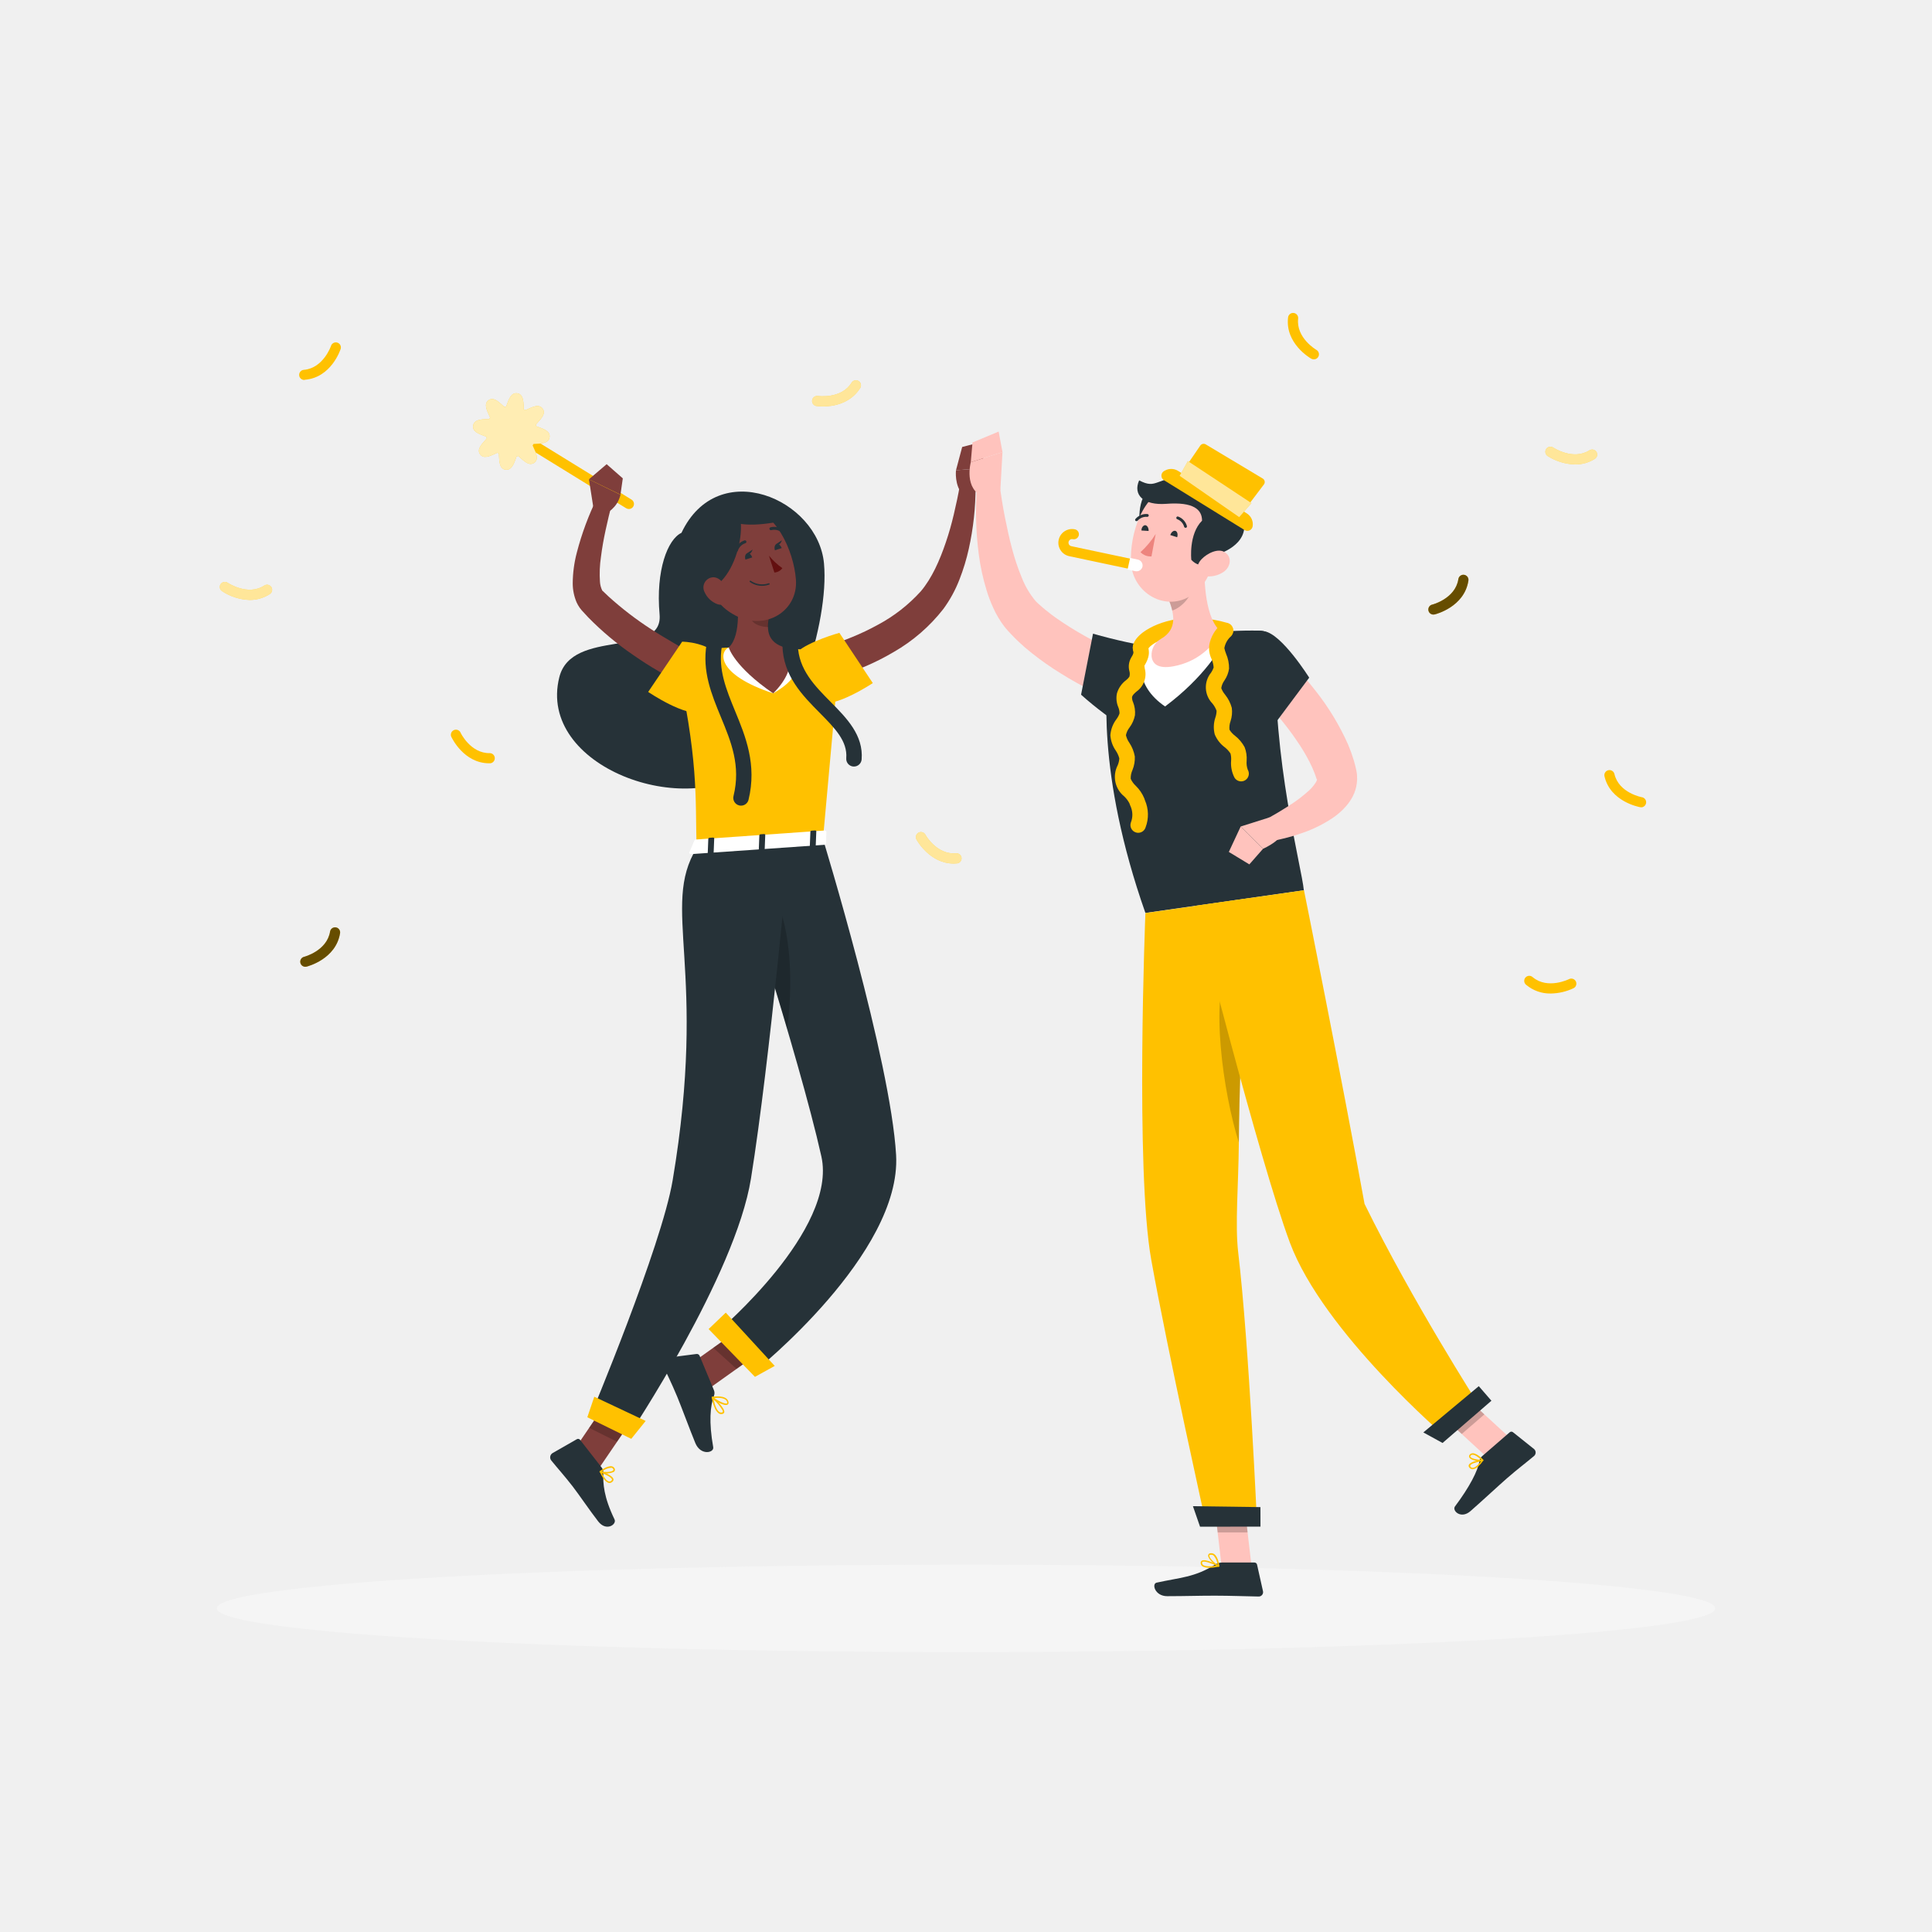
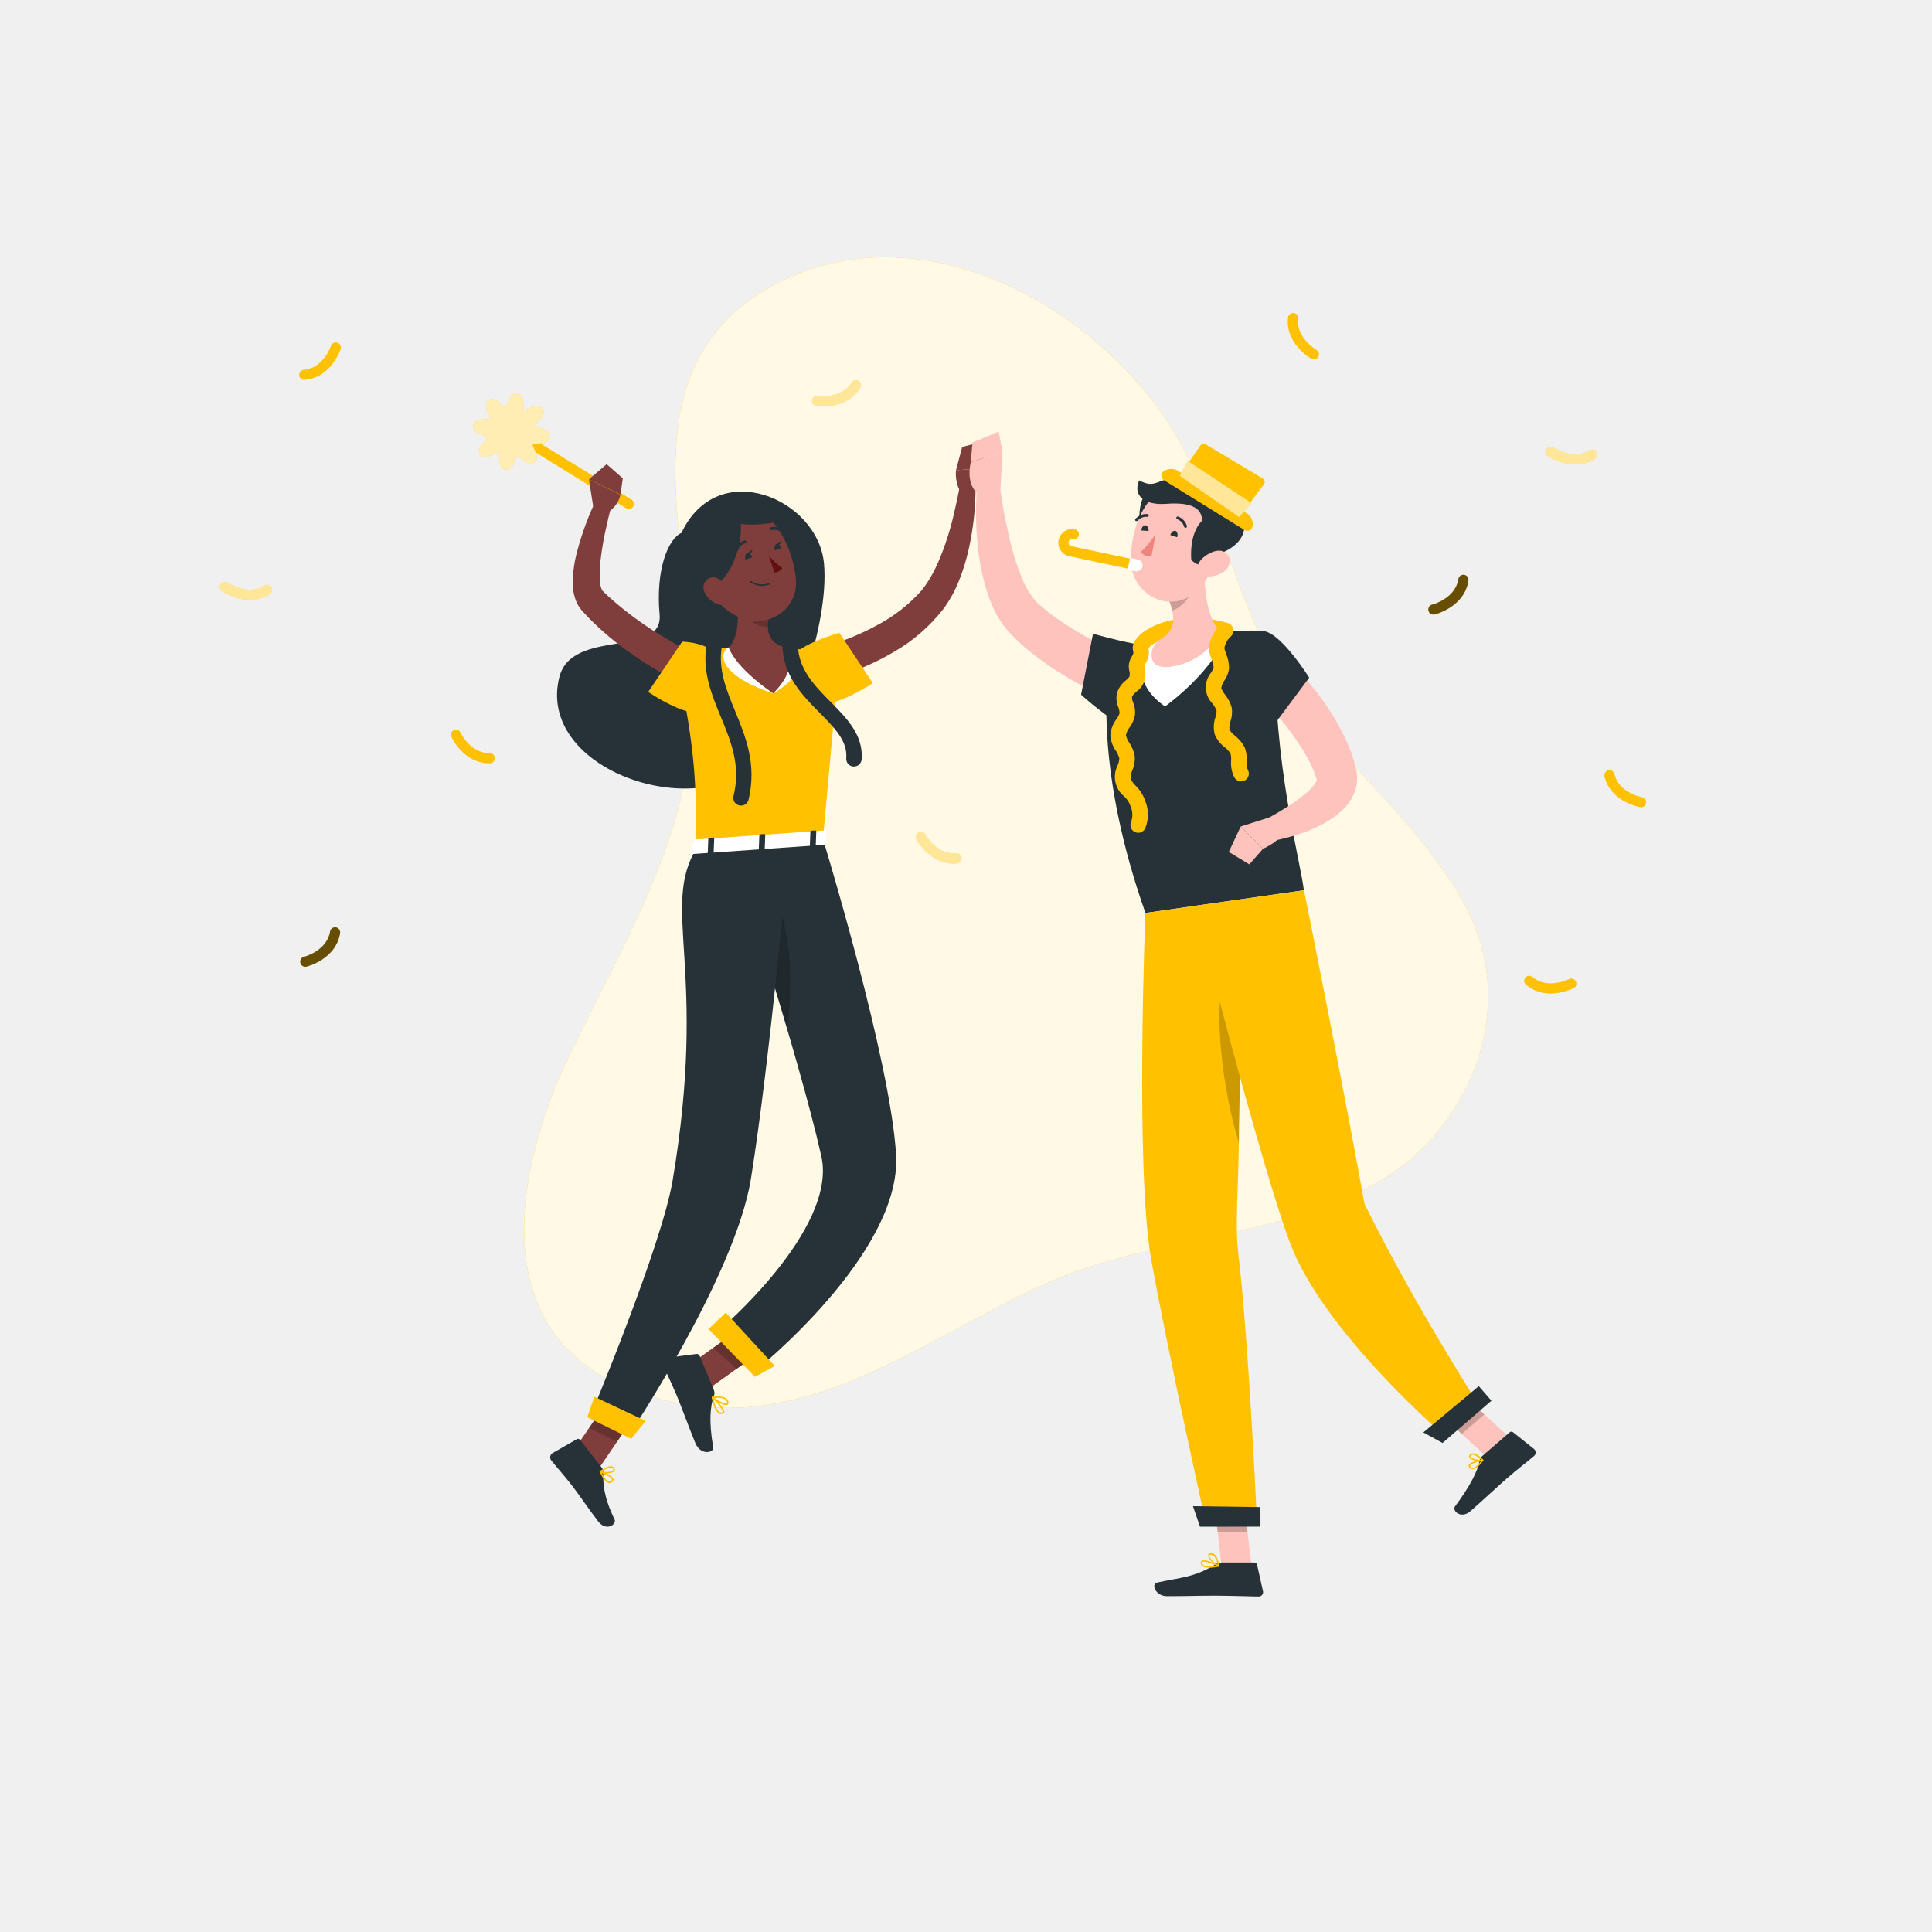
<svg xmlns="http://www.w3.org/2000/svg" viewBox="0 0 500 500">
-   <g id="freepik--Shadow--inject-1">
-     <ellipse id="freepik--path--inject-1" cx="250" cy="416.24" rx="193.89" ry="11.32" style="fill:#f5f5f5" />
+   <g id="freepik--background-simple--inject-1">
+     <path d="M179,363.66c-57.62-8.7-46-60.74-31.63-90.53C165.26,236.06,183,210,179,166.61c-3.13-34.73-15.49-76.28,25.19-94.71,33.35-15.11,72.58,3.9,94.3,32.12,19.32,25.11,19.72,56.05,40.37,81.07,13.24,16,29.77,30.42,39.76,48.23,10.8,19.25,7.32,40.73-4.52,56.95-20.59,28.18-60,27-93,37.83C249.19,338.6,216.71,369.37,179,363.66Z" style="fill:#FFC100" />
+     <path d="M179,363.66c-57.62-8.7-46-60.74-31.63-90.53C165.26,236.06,183,210,179,166.61c-3.13-34.73-15.49-76.28,25.19-94.71,33.35-15.11,72.58,3.9,94.3,32.12,19.32,25.11,19.72,56.05,40.37,81.07,13.24,16,29.77,30.42,39.76,48.23,10.8,19.25,7.32,40.73-4.52,56.95-20.59,28.18-60,27-93,37.83C249.19,338.6,216.71,369.37,179,363.66Z" style="fill:#fff;opacity:0.9" />
  </g>
  <g id="freepik--Confetti--inject-1">
    <path d="M126.61,197.54c-6.61,0-9.72-6.65-9.85-6.93a1.32,1.32,0,0,1,2.39-1.1c0,.09,2.63,5.54,7.66,5.4a1.32,1.32,0,0,1,.07,2.63Z" style="fill:#FFC100" />
    <path d="M213,105.19a12.63,12.63,0,0,1-1.72-.11,1.31,1.31,0,0,1,.39-2.6h0c.06,0,6.08.85,8.72-3.44a1.31,1.31,0,0,1,2.24,1.37C220,104.57,215.45,105.19,213,105.19Z" style="fill:#FFC100" />
    <path d="M213,105.19a12.63,12.63,0,0,1-1.72-.11,1.31,1.31,0,0,1,.39-2.6h0c.06,0,6.08.85,8.72-3.44a1.31,1.31,0,0,1,2.24,1.37C220,104.57,215.45,105.19,213,105.19Z" style="fill:#fff;opacity:0.6" />
    <path d="M64.6,155.27A13.78,13.78,0,0,1,57.48,153,1.31,1.31,0,1,1,59,150.87h0c.05,0,5.09,3.41,9.34.7a1.32,1.32,0,1,1,1.42,2.22A9.44,9.44,0,0,1,64.6,155.27Z" style="fill:#FFC100" />
    <path d="M64.6,155.27A13.78,13.78,0,0,1,57.48,153,1.31,1.31,0,1,1,59,150.87h0c.05,0,5.09,3.41,9.34.7a1.32,1.32,0,1,1,1.42,2.22A9.44,9.44,0,0,1,64.6,155.27Z" style="fill:#fff;opacity:0.6" />
    <path d="M407.63,120.2A13.87,13.87,0,0,1,400.5,118a1.31,1.31,0,0,1,1.49-2.16h0c.05,0,5.1,3.4,9.35.7a1.31,1.31,0,1,1,1.41,2.21A9.34,9.34,0,0,1,407.63,120.2Z" style="fill:#FFC100" />
    <path d="M407.63,120.2A13.87,13.87,0,0,1,400.5,118a1.31,1.31,0,0,1,1.49-2.16h0c.05,0,5.1,3.4,9.35.7a1.31,1.31,0,1,1,1.41,2.21A9.34,9.34,0,0,1,407.63,120.2Z" style="fill:#fff;opacity:0.6" />
    <path d="M246.81,223.49c-6.13,0-9.47-5.94-9.62-6.21a1.31,1.31,0,0,1,2.3-1.27c0,.08,3,5.32,8,4.81a1.32,1.32,0,0,1,.27,2.62C247.46,223.47,247.13,223.49,246.81,223.49Z" style="fill:#FFC100" />
    <path d="M246.81,223.49c-6.13,0-9.47-5.94-9.62-6.21a1.31,1.31,0,0,1,2.3-1.27c0,.08,3,5.32,8,4.81a1.32,1.32,0,0,1,.27,2.62C247.46,223.47,247.13,223.49,246.81,223.49Z" style="fill:#fff;opacity:0.6" />
    <path d="M79,250.2a1.31,1.31,0,0,1-.31-2.58h0c.06,0,5.93-1.55,6.73-6.53a1.31,1.31,0,1,1,2.59.42c-1.07,6.71-8.38,8.58-8.69,8.66A1.73,1.73,0,0,1,79,250.2Z" style="fill:#FFC100" />
    <path d="M79,250.2a1.31,1.31,0,0,1-.31-2.58h0c.06,0,5.93-1.55,6.73-6.53a1.31,1.31,0,1,1,2.59.42c-1.07,6.71-8.38,8.58-8.69,8.66A1.73,1.73,0,0,1,79,250.2Z" style="opacity:0.6" />
    <path d="M371,159.05a1.31,1.31,0,0,1-.32-2.59h0c.06,0,5.93-1.54,6.73-6.52a1.32,1.32,0,1,1,2.6.42c-1.08,6.71-8.39,8.58-8.7,8.65A1.1,1.1,0,0,1,371,159.05Z" style="fill:#FFC100" />
    <path d="M371,159.05a1.31,1.31,0,0,1-.32-2.59h0c.06,0,5.93-1.54,6.73-6.52a1.32,1.32,0,1,1,2.6.42c-1.08,6.71-8.39,8.58-8.7,8.65A1.1,1.1,0,0,1,371,159.05Z" style="opacity:0.6" />
    <path d="M424.73,208.91l-.22,0c-.32-.06-7.74-1.42-9.27-8a1.31,1.31,0,0,1,1-1.58,1.32,1.32,0,0,1,1.58,1c1.14,4.9,7.1,6,7.16,6a1.32,1.32,0,0,1-.23,2.61Z" style="fill:#FFC100" />
    <path d="M401.29,257.12a9.6,9.6,0,0,1-6.28-2.21,1.31,1.31,0,1,1,1.68-2c3.87,3.22,9.3.52,9.36.49a1.31,1.31,0,0,1,1.2,2.34A14.24,14.24,0,0,1,401.29,257.12Z" style="fill:#FFC100" />
    <path d="M340,93a1.29,1.29,0,0,1-.65-.17c-.27-.15-6.8-3.93-6-10.68a1.31,1.31,0,0,1,2.61.3c-.57,5,4.67,8.07,4.72,8.1A1.31,1.31,0,0,1,340,93Z" style="fill:#FFC100" />
    <path d="M78.79,98.33a1.31,1.31,0,0,1-.11-2.62c5-.44,7-6.18,7-6.24a1.31,1.31,0,0,1,2.49.81c-.09.31-2.49,7.46-9.26,8Z" style="fill:#FFC100" />
  </g>
  <g id="freepik--character-1--inject-1">
    <path d="M176.36,137.9c-3.55,1.66-6.68,9.64-5.66,21.1s-22.72,3.42-25.95,16.26c-5.83,23.24,33.26,37.21,49.92,23.24,10.31-8.64,20-37.12,18.58-52.66C211.73,129.13,185.81,117.92,176.36,137.9Z" style="fill:#263238" />
    <path d="M213.87,167.22c.44-.13,1.08-.32,1.63-.5l1.72-.58c1.15-.4,2.29-.84,3.42-1.31a64.11,64.11,0,0,0,6.58-3.15A40.93,40.93,0,0,0,238.33,153c2.83-3.36,4.86-7.94,6.45-12.64.81-2.36,1.49-4.79,2.07-7.26s1.13-5,1.55-7.43l4.08.25A73.91,73.91,0,0,1,250.73,142a53.12,53.12,0,0,1-2.41,7.94,33,33,0,0,1-4.17,7.65,44.12,44.12,0,0,1-12.86,11.15,63.25,63.25,0,0,1-7.44,3.76c-1.28.54-2.57,1-3.89,1.49-.65.23-1.31.45-2,.65s-1.3.39-2.12.59Z" style="fill:#7f3e3b" />
    <path d="M252.46,127.29l1.7-6.11-6.75.52s-.48,4,1.85,6.41Z" style="fill:#7f3e3b" />
    <polygon points="255.17 114.07 249.01 115.68 247.41 121.7 254.16 121.18 255.17 114.07" style="fill:#7f3e3b" />
    <path d="M206.23,168.78c3.11-2.83,11-5,11-5l8.65,13s-9.87,6.59-14.06,5.06C207.46,180.32,203.33,171.41,206.23,168.78Z" style="fill:#FFC100" />
    <polygon points="177.74 353.69 183.13 359.61 198.6 348.59 193.21 342.67 177.74 353.69" style="fill:#7f3e3b" />
    <polygon points="147.32 377.08 154.55 380.67 165.18 365.08 157.95 361.49 147.32 377.08" style="fill:#7f3e3b" />
    <path d="M155.7,379.78l-5.58-7.15a.64.64,0,0,0-.83-.17l-6.29,3.6a1.29,1.29,0,0,0-.34,1.9c2,2.46,3.07,3.55,5.53,6.7,1.5,1.93,4.56,6.43,6.64,9.1s4.84.76,4.21-.54c-2.82-5.83-3-9.29-2.9-12.07A2.09,2.09,0,0,0,155.7,379.78Z" style="fill:#263238" />
    <path d="M184.74,359.72l-3.68-8.84a.77.77,0,0,0-.82-.47l-7.8,1a1.18,1.18,0,0,0-.95,1.66c1.34,3.07,2.15,4.5,3.77,8.39,1,2.39,3.32,8.67,4.69,12s4.89,2.54,4.63,1.08c-1.17-6.54-.77-10.76.2-13.33A1.94,1.94,0,0,0,184.74,359.72Z" style="fill:#263238" />
    <polygon points="198.59 348.59 190.62 354.27 184.59 348.81 193.2 342.67 198.59 348.59" style="opacity:0.2" />
    <polygon points="157.95 361.49 165.18 365.08 159.69 373.12 152.46 369.52 157.95 361.49" style="opacity:0.2" />
    <path d="M217.12,169.79s.24-.36-4.14,47.42l-32.7,2.29c-.38-13.34.62-22.76-5.61-50.17a96.2,96.2,0,0,1,13.93-1.76,103.45,103.45,0,0,1,14.88.08C209.87,168.26,217.12,169.79,217.12,169.79Z" style="fill:#FFC100" />
    <path d="M177.13,177.25c-2.43-1.12-4.56-2.32-6.77-3.59s-4.3-2.63-6.38-4.07a76.9,76.9,0,0,1-11.75-9.82l-1.32-1.43-.34-.36a8.88,8.88,0,0,1-.55-.7,8.74,8.74,0,0,1-.8-1.4,12.62,12.62,0,0,1-1-4.94,32.13,32.13,0,0,1,1.08-8,74.57,74.57,0,0,1,5.26-14.16l3.82,1.48c-.59,2.27-1.15,4.63-1.65,6.94s-.92,4.64-1.2,6.92a29.49,29.49,0,0,0-.26,6.48,6,6,0,0,0,.56,2.16c0,.07.1.15.13.16s0,0,0,0l.31.29,1.23,1.17a85.84,85.84,0,0,0,11,8.45c1.95,1.29,4,2.47,6,3.66s4.15,2.32,6.1,3.31Z" style="fill:#7f3e3b" />
    <path d="M187.54,171.16c-3.71-5.17-11-5.09-11-5.09l-8.79,13s9.81,6.68,14,5.19C186.19,182.68,189.83,174.34,187.54,171.16Z" style="fill:#FFC100" />
    <path d="M203.48,167.65l-14.88-.08c-2.28.92-3.6,6.85,11.5,11.87C210.57,173.49,205,168.2,203.48,167.65Z" style="fill:#fff" />
    <path d="M190.16,150.82c.91,4.79,1.8,13.57-1.56,16.75,0,0,1.3,4.87,11.5,11.87,7.15-7.17,3.38-11.79,3.38-11.79-5.33-1.31-5.17-5.27-4.22-9Z" style="fill:#7f3e3b" />
    <path d="M221,198.38h-.16a2,2,0,0,1-1.83-2.15c.36-4.46-3-7.83-6.86-11.74-4.43-4.47-9.46-9.54-9.66-17.43a2,2,0,0,1,4-.1c.16,6.3,4.4,10.58,8.5,14.72s8.51,8.58,8,14.87A2,2,0,0,1,221,198.38Z" style="fill:#263238" />
    <path d="M191.77,208.5a2,2,0,0,1-.48-.06,2,2,0,0,1-1.46-2.42c1.93-7.84-.6-14-3.28-20.48-2.4-5.82-4.88-11.84-3.68-18.88a2,2,0,0,1,3.94.68c-1,5.9,1.15,11.14,3.43,16.68,2.68,6.49,5.71,13.85,3.47,23A2,2,0,0,1,191.77,208.5Z" style="fill:#263238" />
    <path d="M197.38,157l-4,.47a9.11,9.11,0,0,0,1.14,3.05c.79,1.19,2.55,1.71,4.29,1.76a13.49,13.49,0,0,1,.5-3.66Z" style="opacity:0.2" />
    <path d="M181.31,146c2.93,7.46,4,10.68,9.11,13.34,7.68,4,16.2-1.21,15.56-9.39-.57-7.37-5.26-18.33-13.69-18.95A10.93,10.93,0,0,0,181.31,146Z" style="fill:#7f3e3b" />
    <path d="M189.34,129.92c5.69,3.5.82,24.09-8.81,23S180.93,124.75,189.34,129.92Z" style="fill:#263238" />
    <path d="M189.13,130c-4.29,2.85-1.36,7.81,13.1,4.87C202.23,134.86,196.25,125.26,189.13,130Z" style="fill:#263238" />
    <path d="M182.35,153.25a5.88,5.88,0,0,0,3.24,3.08c1.93.72,3.06-1,2.68-2.87-.35-1.71-1.77-4.16-3.77-4.06A2.63,2.63,0,0,0,182.35,153.25Z" style="fill:#7f3e3b" />
    <path d="M213,217.21s17.5,57.13,18.91,81.71c1.46,25.57-36.51,55.91-36.51,55.91l-9.45-10.37s30.85-26.2,26.62-45.18C206.72,273.12,189,218.89,189,218.89Z" style="fill:#263238" />
    <path d="M202.09,235.91c-1.6-5-5.16-1.64-6.4,3.66,2.47,8,5.33,17.36,8.05,26.73C204.79,258,205.22,245.71,202.09,235.91Z" style="opacity:0.2" />
    <polygon points="183.39 343.96 195.38 356.33 200.5 353.5 187.83 339.71 183.39 343.96" style="fill:#FFC100" />
    <path d="M204.35,217.82s-5,56-10,87.19c-4.05,25.2-31.56,66.36-31.56,66.36l-10.08-4.69s18.49-44.07,21.37-61.2c9.24-54.83-3.24-70.65,6.21-86Z" style="fill:#263238" />
    <polygon points="152 366.79 163.37 372.37 167.1 367.74 153.8 361.47 152 366.79" style="fill:#FFC100" />
    <path d="M179.66,217.62l-1.27,3c-.1.23.18.45.56.42l34.3-2.4c.29,0,.53-.18.53-.37l.09-3c0-.2-.26-.35-.58-.33l-33.12,2.32A.57.57,0,0,0,179.66,217.62Z" style="fill:#fff" />
    <path d="M184.36,221l-.88.06c-.18,0-.32-.07-.32-.18l.15-3.83c0-.11.16-.22.33-.23l.89-.06c.18,0,.32.07.31.18l-.15,3.83C184.69,220.9,184.54,221,184.36,221Z" style="fill:#263238" />
    <path d="M210.78,219.16l-.89.06c-.18,0-.32-.07-.31-.18l.15-3.83c0-.11.15-.21.33-.23l.88-.06c.18,0,.32.07.32.18l-.15,3.84C211.1,219.05,211,219.15,210.78,219.16Z" style="fill:#263238" />
    <path d="M197.57,220.09l-.89.06c-.17,0-.31-.07-.31-.18l.15-3.84c0-.11.15-.21.33-.22l.89-.06c.17,0,.31.07.31.18l-.15,3.83C197.9,220,197.75,220.07,197.57,220.09Z" style="fill:#263238" />
    <path d="M193.36,143.2c-.48.16-.68.88-.44,1.62l1.75-.56C194.43,143.52,193.84,143,193.36,143.2Z" style="fill:#263238" />
    <path d="M201,140.78c-.49.16-.69.89-.45,1.63l1.76-.57C202,141.1,201.43,140.63,201,140.78Z" style="fill:#263238" />
    <path d="M200.75,140.89l1.61-1.08S201.9,141.49,200.75,140.89Z" style="fill:#263238" />
    <path d="M199,143.8a17.3,17.3,0,0,0,3.48,3.24,2.79,2.79,0,0,1-2.07,1.13Z" style="fill:#630f0f" />
    <path d="M199.12,151.28a.2.2,0,0,0,.06-.21.19.19,0,0,0-.24-.12,5.18,5.18,0,0,1-4.62-.62.19.19,0,0,0-.27,0,.18.18,0,0,0,0,.27,5.44,5.44,0,0,0,5,.7Z" style="fill:#263238" />
    <path d="M190.83,142.75a.36.36,0,0,0,.11-.16,3,3,0,0,1,1.94-2,.38.38,0,1,0-.18-.74,3.81,3.81,0,0,0-2.48,2.46.38.38,0,0,0,.24.48A.36.36,0,0,0,190.83,142.75Z" style="fill:#263238" />
    <path d="M202.81,137.81a.12.12,0,0,0,.05-.05.38.38,0,0,0-.06-.54,3.82,3.82,0,0,0-3.41-.75.38.38,0,0,0-.24.49.39.39,0,0,0,.48.24,3,3,0,0,1,2.69.62A.38.38,0,0,0,202.81,137.81Z" style="fill:#263238" />
    <path d="M162.75,131.73a1.36,1.36,0,0,1-.69-.19L131.64,112.8a1.32,1.32,0,0,1,1.38-2.24l30.42,18.74a1.31,1.31,0,0,1-.69,2.43Z" style="fill:#FFC100" />
    <path d="M138.53,114.87c1.71-.07,3.47-.15,3.7-1.69s-1.42-2.13-3-2.71l-.43-.16c0-.15-.07-.3-.11-.44l.35-.39c1.12-1.24,2.29-2.52,1.38-3.74s-2.47-.5-4,.21l-.47.22c-.13-.09-.26-.16-.4-.24s0-.32,0-.46c-.08-1.7-.16-3.46-1.69-3.69s-2.13,1.42-2.71,3c-.05.13-.1.28-.16.43l-.45.11-.38-.34c-1.24-1.13-2.52-2.29-3.74-1.39s-.5,2.47.21,4l.22.47a4.11,4.11,0,0,0-.24.39l-.46,0c-1.7.08-3.47.16-3.7,1.7s1.43,2.13,3,2.71l.43.16c0,.15.07.3.11.44-.12.14-.24.28-.35.39-1.12,1.24-2.28,2.51-1.38,3.74s2.47.49,4-.21l.48-.22.39.24c0,.16,0,.32,0,.46.08,1.7.16,3.46,1.69,3.69s2.14-1.42,2.72-3c0-.12.1-.27.15-.43a3.69,3.69,0,0,0,.45-.11l.39.35c1.23,1.12,2.51,2.29,3.74,1.39s.49-2.47-.22-4c-.06-.13-.14-.3-.21-.47l.24-.39Z" style="fill:#FFC100" />
    <path d="M138.53,114.87c1.71-.07,3.47-.15,3.7-1.69s-1.42-2.13-3-2.71l-.43-.16c0-.15-.07-.3-.11-.44l.35-.39c1.12-1.24,2.29-2.52,1.38-3.74s-2.47-.5-4,.21l-.47.22c-.13-.09-.26-.16-.4-.24s0-.32,0-.46c-.08-1.7-.16-3.46-1.69-3.69s-2.13,1.42-2.71,3c-.05.13-.1.28-.16.43l-.45.11-.38-.34c-1.24-1.13-2.52-2.29-3.74-1.39s-.5,2.47.21,4l.22.47a4.11,4.11,0,0,0-.24.39l-.46,0c-1.7.08-3.47.16-3.7,1.7s1.43,2.13,3,2.71l.43.16c0,.15.07.3.11.44-.12.14-.24.28-.35.39-1.12,1.24-2.28,2.51-1.38,3.74s2.47.49,4-.21l.48-.22.39.24c0,.16,0,.32,0,.46.08,1.7.16,3.46,1.69,3.69s2.14-1.42,2.72-3c0-.12.1-.27.15-.43a3.69,3.69,0,0,0,.45-.11l.39.35c1.23,1.12,2.51,2.29,3.74,1.39s.49-2.47-.22-4c-.06-.13-.14-.3-.21-.47l.24-.39Z" style="fill:#fff;opacity:0.7" />
    <path d="M153.67,132.05l-1.25-8,8.16,4a7.07,7.07,0,0,1-2,3.53,3.3,3.3,0,0,1-3.37,1Z" style="fill:#7f3e3b" />
    <polygon points="157 120.13 161.18 123.8 160.58 128 152.42 124.04 157 120.13" style="fill:#7f3e3b" />
    <path d="M158.32,383.61a2.12,2.12,0,0,0,.24-.2.64.64,0,0,0,.19-.63c-.24-1-3-2-3.31-2.07a.17.17,0,0,0-.2.05.19.19,0,0,0,0,.21c.45,1,1.35,2.64,2.36,2.81A1,1,0,0,0,158.32,383.61Zm-2.57-2.38c1.09.41,2.5,1.11,2.63,1.64a.28.28,0,0,1-.1.27.72.72,0,0,1-.65.27C157.08,383.31,156.4,382.51,155.75,381.23Z" style="fill:#FFC100" />
    <path d="M158.83,380.94a.63.63,0,0,0,.17-.15.66.66,0,0,0,0-.84,1,1,0,0,0-.7-.48c-1.15-.21-3,1.21-3.07,1.27a.2.2,0,0,0-.07.18.21.21,0,0,0,.11.15A5.06,5.06,0,0,0,158.83,380.94Zm-3-.15a4.21,4.21,0,0,1,2.41-.94.58.58,0,0,1,.44.3c.13.21.07.32,0,.39-.36.43-2,.51-2.91.28Z" style="fill:#FFC100" />
    <path d="M184.92,364.25a3.13,3.13,0,0,0,1.13,1.56,1.17,1.17,0,0,0,1,.09.55.55,0,0,0,.39-.42c.21-1-2.41-3.47-2.94-4a.2.2,0,0,0-.22,0,.18.18,0,0,0-.09.2A12.08,12.08,0,0,0,184.92,364.25ZM187,365a.7.7,0,0,1,.07.37c0,.05,0,.1-.14.14a.83.83,0,0,1-.72-.06c-.61-.36-1.17-1.56-1.53-3.26A12.1,12.1,0,0,1,187,365Z" style="fill:#FFC100" />
    <path d="M184.23,361.75a.21.21,0,0,0,0,.06c.82.83,3.27,2.17,4.06,1.71.17-.1.35-.32.21-.8-.51-1.84-4-1.26-4.17-1.23a.18.18,0,0,0-.15.13A.2.2,0,0,0,184.23,361.75Zm3.9.95.05.12c0,.2,0,.32,0,.37-.46.26-2.31-.6-3.29-1.38C185.71,361.72,187.69,361.64,188.13,362.7Z" style="fill:#FFC100" />
    <path d="M193.16,143.31l1.61-1.09S194.31,143.91,193.16,143.31Z" style="fill:#263238" />
  </g>
  <g id="freepik--character-2--inject-1">
    <polygon points="323.89 405.27 316.14 405.28 314.05 387.34 321.8 387.33 323.89 405.27" style="fill:#ffc3bd" />
    <polygon points="390.6 371.97 384.73 377.04 371.44 364.81 377.3 359.74 390.6 371.97" style="fill:#ffc3bd" />
    <path d="M383.59,376.84l7.14-6.18a.65.65,0,0,1,.83,0L397,375a1.19,1.19,0,0,1,0,1.82c-2.33,1.95-4.12,3.26-7,5.76-1.78,1.54-7,6.38-9.46,8.51s-4.79-.12-4-1.22c3.7-4.92,6-9.28,6.36-11.87A2,2,0,0,1,383.59,376.84Z" style="fill:#263238" />
    <path d="M316.19,404.38h8.47a.68.68,0,0,1,.66.53l1.54,6.89a1.13,1.13,0,0,1-1.11,1.38c-3.06-.05-7.47-.22-11.31-.22-4.48,0-7.11.12-12.37.13-3.18,0-4.07-3.21-2.74-3.5,6.06-1.34,9.76-1.35,15-4.59A3.58,3.58,0,0,1,316.19,404.38Z" style="fill:#263238" />
    <path d="M291,182.51c-1.56-.6-2.9-1.15-4.3-1.79s-2.75-1.27-4.11-1.94q-4.07-2-8-4.46A75.34,75.34,0,0,1,267,169c-.61-.5-1.23-1-1.83-1.51l-1.78-1.63c-.59-.54-1.15-1.16-1.72-1.74-.29-.32-.54-.55-.87-.93s-.65-.75-.94-1.13a24.42,24.42,0,0,1-2.77-4.66,36.46,36.46,0,0,1-1.77-4.65,56.78,56.78,0,0,1-2-9.18,85.29,85.29,0,0,1-.45-18.06l5.82,0c.4,2.71.82,5.56,1.37,8.3s1.13,5.48,1.84,8.12a57.93,57.93,0,0,0,2.54,7.57,21.72,21.72,0,0,0,3.53,6l.49.5c.15.16.45.4.67.6.48.41.92.84,1.43,1.23,1,.8,2,1.59,3.12,2.35,2.16,1.5,4.44,2.93,6.82,4.27s4.81,2.61,7.28,3.81c1.24.61,2.49,1.21,3.74,1.77s2.56,1.15,3.68,1.63Z" style="fill:#ffc3bd" />
    <path d="M292.24,189.11a90.53,90.53,0,0,1-12.46-9.32L282.87,164a144.21,144.21,0,0,0,17.49,3.82C310.11,169.08,299.19,193.25,292.24,189.11Z" style="fill:#263238" />
    <path d="M258.89,126.87l.55-9.87-8.2,2.63s-1.91,7.07,3.41,8.93Z" style="fill:#ffc3bd" />
    <polygon points="258.45 111.69 251.68 114.51 251.24 119.63 259.44 117 258.45 111.69" style="fill:#ffc3bd" />
    <polygon points="314.06 387.34 315.13 396.59 322.88 396.58 321.81 387.33 314.06 387.34" style="opacity:0.2" />
    <polygon points="377.31 359.74 371.44 364.81 378.3 371.11 384.16 366.04 377.31 359.74" style="opacity:0.2" />
    <path d="M330.16,167.5a4.16,4.16,0,0,0-4.06-4.29c-22.12-.41-36.51,5.79-37.5,6.19a2.34,2.34,0,0,0-1.43,1.77c-.92,5.54-3.53,28.76,9.26,65.1l41-5.87C336.88,224.35,329.24,196.59,330.16,167.5Z" style="fill:#263238" />
    <path d="M297,166.61c-2.43,3.25-3.53,10.74,4.52,16.22,9.9-7.39,15-15.34,16.51-19.48A102.82,102.82,0,0,0,297,166.61Z" style="fill:#fff" />
    <path d="M295.16,169.65a2,2,0,0,1-2-2c0-1.65,1.43-3.07,2.64-4,4.06-3,12-5.29,22-2.4a2,2,0,0,1-1.11,3.84c-11.6-3.35-18.75,1.41-19.52,2.78A2,2,0,0,1,295.16,169.65Z" style="fill:#FFC100" />
    <path d="M311.78,144.34c-.3,5.77.07,16.21,4.53,19.39-2.62,3.47-6.11,7.54-12.74,8.73-4,.71-5.37-.77-5.54-2.64a4.81,4.81,0,0,1,2.44-4.49c4.31-2.5,3.45-6.52,1.9-10.32Z" style="fill:#ffc3bd" />
    <path d="M294.55,215.53a1.92,1.92,0,0,1-.66-.12,2,2,0,0,1-1.22-2.55,5.43,5.43,0,0,0-.16-4.37l-.21-.57a6.64,6.64,0,0,0-1.34-1.8,6.5,6.5,0,0,1-1.71-8.05,5.39,5.39,0,0,0,.43-1.8,6.68,6.68,0,0,0-.91-2,7.91,7.91,0,0,1-1.41-4,7.81,7.81,0,0,1,1.57-4.14,5.43,5.43,0,0,0,.8-1.5,4,4,0,0,0-.32-1.62,6,6,0,0,1-.34-3.6,6.58,6.58,0,0,1,2.38-3.4,3.74,3.74,0,0,0,.83-.87,2.61,2.61,0,0,0,0-1.48,4.58,4.58,0,0,1,.45-3.43c.7-1.1.63-1.38.57-1.61a3.4,3.4,0,0,1-.13-1.08,2,2,0,0,1,4,0l0,.06c.28,1.13.36,2.48-1,4.69a6.1,6.1,0,0,0,.09.7,5.55,5.55,0,0,1-2.15,6c-.64.56-1,.9-1.14,1.39a2.84,2.84,0,0,0,.27,1.34,7.35,7.35,0,0,1,.49,3.37,7.75,7.75,0,0,1-1.4,3.17,4.82,4.82,0,0,0-.94,2,5.57,5.57,0,0,0,.87,1.95,9.3,9.3,0,0,1,1.43,3.56,8.27,8.27,0,0,1-.61,3.52,5,5,0,0,0-.45,2.27,5.64,5.64,0,0,0,1.33,1.83,9.67,9.67,0,0,1,2.16,3.18l.18.52a9.26,9.26,0,0,1,.17,7.05A2,2,0,0,1,294.55,215.53Zm2.61-47.78Z" style="fill:#FFC100" />
    <path d="M329.79,167.17c1.09,1,2,1.84,2.92,2.8s1.82,1.89,2.71,2.85c1.78,1.92,3.46,3.94,5.08,6a65,65,0,0,1,8.41,13.92,41.54,41.54,0,0,1,1.46,4.07c.21.7.39,1.43.56,2.17l.06.27.09.47c.06.31.09.64.12,1a9.84,9.84,0,0,1-.06,2,10,10,0,0,1-1.07,3.42,13.28,13.28,0,0,1-1.69,2.48,18,18,0,0,1-3.71,3.22,34.13,34.13,0,0,1-7.54,3.7c-1.26.46-2.53.85-3.81,1.18s-2.52.64-3.91.87l-1.8-5.53c1-.56,2.07-1.15,3.08-1.75s2-1.23,3-1.86a36.91,36.91,0,0,0,5.23-4,10.77,10.77,0,0,0,1.63-2c.35-.57.32-.95.22-.83a.23.23,0,0,0,0,.1s0,0,0,0,0,0,0,0l-.06-.18c-.15-.46-.29-.93-.49-1.41a28.46,28.46,0,0,0-1.27-2.86,46.87,46.87,0,0,0-3.42-5.69c-1.27-1.88-2.67-3.72-4.15-5.52s-3-3.57-4.61-5.32c-.79-.87-1.6-1.72-2.42-2.56s-1.68-1.72-2.41-2.42Z" style="fill:#ffc3bd" />
    <path d="M327.21,163.38c4.52.67,11.61,12,11.61,12l-11.51,15.43s-6.14-5.85-7.93-11C316,169.93,318.33,162.08,327.21,163.38Z" style="fill:#263238" />
    <path d="M321.18,202.22a2,2,0,0,1-1.71-1,8.1,8.1,0,0,1-.86-4.36,5.43,5.43,0,0,0-.16-1.85,6.48,6.48,0,0,0-1.49-1.62,7.88,7.88,0,0,1-2.59-3.34,7.69,7.69,0,0,1,.19-4.42,5.6,5.6,0,0,0,.29-1.68,6.52,6.52,0,0,0-1.08-1.89,6,6,0,0,1-.33-8,5.77,5.77,0,0,0,.65-1.31,6.61,6.61,0,0,0-.54-2.2,6.4,6.4,0,0,1-.56-3.8,9.19,9.19,0,0,1,2.66-4.82l.13-.13a2,2,0,0,1,2.88,2.77l-.23.23a5.42,5.42,0,0,0-1.57,2.93,9.11,9.11,0,0,0,.45,1.47,9.36,9.36,0,0,1,.77,3.84,7.15,7.15,0,0,1-1.19,3.05,4.56,4.56,0,0,0-.83,2,5.9,5.9,0,0,0,1,1.7,9.24,9.24,0,0,1,1.73,3.41,7.72,7.72,0,0,1-.33,3.45,5,5,0,0,0-.27,2.2,5.74,5.74,0,0,0,1.45,1.58,9.4,9.4,0,0,1,2.47,2.94,8.13,8.13,0,0,1,.52,3.53,5.3,5.3,0,0,0,.29,2.3,2,2,0,0,1-.69,2.74A2,2,0,0,1,321.18,202.22Z" style="fill:#FFC100" />
    <path d="M307.94,148.69,302.38,155a18.31,18.31,0,0,1,1,3c2.34-.69,5.25-3.78,5.15-6.32A8.53,8.53,0,0,0,307.94,148.69Z" style="opacity:0.2" />
    <path d="M296.25,127.93c-2.47,4.3-.89,10.42-.89,10.42a4.43,4.43,0,0,0,4.49.2l-.7-11.4Z" style="fill:#263238" />
    <path d="M315.72,138.85c-1.89,7.46-2.62,11.92-7.16,15.07-6.83,4.74-15.49-.48-15.86-8.35-.34-7.09,2.81-18.09,10.77-19.69A10.48,10.48,0,0,1,315.72,138.85Z" style="fill:#ffc3bd" />
    <path d="M293.94,147.53l-.27,0-16.95-3.59a3.55,3.55,0,1,1,1.47-6.95,1.3,1.3,0,0,1,1,1.55,1.31,1.31,0,0,1-1.55,1,.87.87,0,0,0-.7.13.92.92,0,0,0-.4.58,1,1,0,0,0,.13.7,1,1,0,0,0,.58.4l16.95,3.59a1.31,1.31,0,0,1-.27,2.59Z" style="fill:#FFC100" />
    <path d="M293.87,147.83l-2.05-.44.65-3,2,.43a1.56,1.56,0,0,1,1.2,1.85h0A1.58,1.58,0,0,1,293.87,147.83Z" style="fill:#fff" />
    <path d="M311.09,134.75c0-2.84-2.14-4.91-9.28-4.36-5.83.44-8.67-2.28-7-6.07,4.72,2.46,3.94-.76,12.94-1.15s11.61,3,12.56,8.27c5.51,8.17-4,11.56-4,11.56l-3.72,3.25a4.42,4.42,0,0,1-4.28-1.37S307.58,138.25,311.09,134.75Z" style="fill:#263238" />
    <path d="M301.53,121.76l-.23.12a1.38,1.38,0,0,0-.08,2.39l20.88,12.91a1.38,1.38,0,0,0,2.09-1h0a3.33,3.33,0,0,0-1.54-3.33l-17.8-11A3.34,3.34,0,0,0,301.53,121.76Z" style="fill:#FFC100" />
    <path d="M305.29,123.14l5.34-7.82a1.06,1.06,0,0,1,1.42-.31l14.74,8.83a1.05,1.05,0,0,1,.3,1.55l-6.39,8.44Z" style="fill:#FFC100" />
    <polygon points="305.29 123.14 307.42 119.33 323.88 130.21 320.7 133.83 305.29 123.14" style="fill:#FFC100" />
    <polygon points="305.29 123.14 307.42 119.33 323.88 130.21 320.7 133.83 305.29 123.14" style="fill:#fff;opacity:0.6" />
    <path d="M316.67,148a6.79,6.79,0,0,1-5,1.08c-2.27-.44-2.27-2.74-.7-4.37,1.41-1.47,4.3-3,6.12-1.73S318.48,146.75,316.67,148Z" style="fill:#ffc3bd" />
    <path d="M312.22,394.81l13.12,0s-2.06-46.66-4.89-70.64c-.86-7.3.07-17.3.16-28.47.12-14.07.77-29.4,1.41-41.43.68-12.67,1.25-21.8,1.25-21.8l-26.84,3.83s-2.66,66.43,1.51,89.71C302.28,350.19,312.22,394.81,312.22,394.81Z" style="fill:#FFC100" />
    <path d="M320.61,295.67c.12-14.07.77-29.4,1.41-41.43l-4-5.35C313.08,258.14,316.51,282.77,320.61,295.67Z" style="opacity:0.2" />
    <path d="M309.22,234.44s16.67,65.83,24.59,87.12c8.67,23.3,40.6,50.54,40.6,50.54l8.07-8.88s-16.89-26.33-29.34-51.66c-5.95-32.89-15.67-81.16-15.67-81.16Z" style="fill:#FFC100" />
    <polygon points="373.33 373.44 385.98 362.51 382.71 358.74 368.36 370.71 373.33 373.44" style="fill:#263238" />
    <polygon points="310.57 395.11 326.21 395.09 326.2 390.04 308.73 389.8 310.57 395.11" style="fill:#263238" />
    <path d="M304.2,137.39c-.5-.15-1.09.33-1.33,1.08l1.78.57C304.89,138.29,304.69,137.55,304.2,137.39Z" style="fill:#263238" />
    <path d="M296.4,135.92c-.51,0-1,.58-1,1.37l1.86.12C297.29,136.62,296.92,136,296.4,135.92Z" style="fill:#263238" />
    <path d="M299.09,138.2a22.47,22.47,0,0,1-3.93,4.7A3.62,3.62,0,0,0,298,144Z" style="fill:#ed847e" />
    <path d="M306.74,136.59a.41.41,0,0,0,.19,0,.37.37,0,0,0,.24-.46,3.63,3.63,0,0,0-2.28-2.45.35.35,0,0,0-.45.25.36.36,0,0,0,.25.45h0a2.92,2.92,0,0,1,1.78,2A.39.39,0,0,0,306.74,136.59Z" style="fill:#263238" />
    <path d="M294.09,134.87a.37.37,0,0,0,.33-.11,2.93,2.93,0,0,1,2.45-1,.37.37,0,0,0,.42-.31.36.36,0,0,0-.3-.41,3.64,3.64,0,0,0-3.11,1.24.36.36,0,0,0,0,.52A.41.41,0,0,0,294.09,134.87Z" style="fill:#263238" />
    <path d="M382.49,379.58a9.37,9.37,0,0,0,1.36-1.55.18.18,0,0,0,0-.2.16.16,0,0,0-.18-.09c-.32,0-3.17.47-3.54,1.38a.62.62,0,0,0,.08.61,1.07,1.07,0,0,0,.9.51A2.27,2.27,0,0,0,382.49,379.58Zm.8-1.4c-.83,1.07-1.63,1.69-2.17,1.69a.71.71,0,0,1-.6-.36.22.22,0,0,1,0-.24C380.66,378.8,382.15,378.38,383.29,378.18Z" style="fill:#FFC100" />
    <path d="M383.82,378.07a.24.24,0,0,0,.06-.09.21.21,0,0,0,0-.19c-.07-.07-1.6-1.7-2.74-1.69a1,1,0,0,0-.74.33h0a.62.62,0,0,0-.14.76c.41.78,2.64,1.1,3.52.92Zm-3.14-1.44a.62.62,0,0,1,.42-.15c.73,0,1.73.85,2.21,1.3-1,.05-2.53-.31-2.78-.77,0-.05-.07-.15.09-.32h0Z" style="fill:#FFC100" />
    <path d="M315.43,405.46a.18.18,0,0,0,.12-.15.17.17,0,0,0-.09-.19c-.36-.18-3.47-1.76-4.41-1.23a.58.58,0,0,0-.31.49h0a1,1,0,0,0,.35.89c.85.75,3.07.44,4.32.19Zm-4.14-1.28c.59-.2,2.28.44,3.51,1-1.71.29-3,.22-3.47-.21a.65.65,0,0,1-.22-.59.21.21,0,0,1,.12-.19Z" style="fill:#FFC100" />
    <path d="M315.43,405.46l.05,0a.21.21,0,0,0,.08-.17c0-.08-.23-2.17-1.21-3a1.33,1.33,0,0,0-1-.31h0c-.51,0-.65.31-.68.51-.14.88,1.71,2.55,2.65,3A.2.2,0,0,0,315.43,405.46Zm-2.25-3.09.19,0h0a.94.94,0,0,1,.74.24,4.27,4.27,0,0,1,1,2.38c-.95-.57-2.22-1.88-2.13-2.41C313,402.51,313,402.42,313.18,402.37Zm.17-.22h0Z" style="fill:#FFC100" />
    <path d="M328.55,211.54l-7.46,2.36,5.79,5.76s6.76-2.93,4.64-5.91Z" style="fill:#ffc3bd" />
    <polygon points="318.02 220.48 323.33 223.7 326.88 219.66 321.09 213.9 318.02 220.48" style="fill:#ffc3bd" />
  </g>
</svg>
